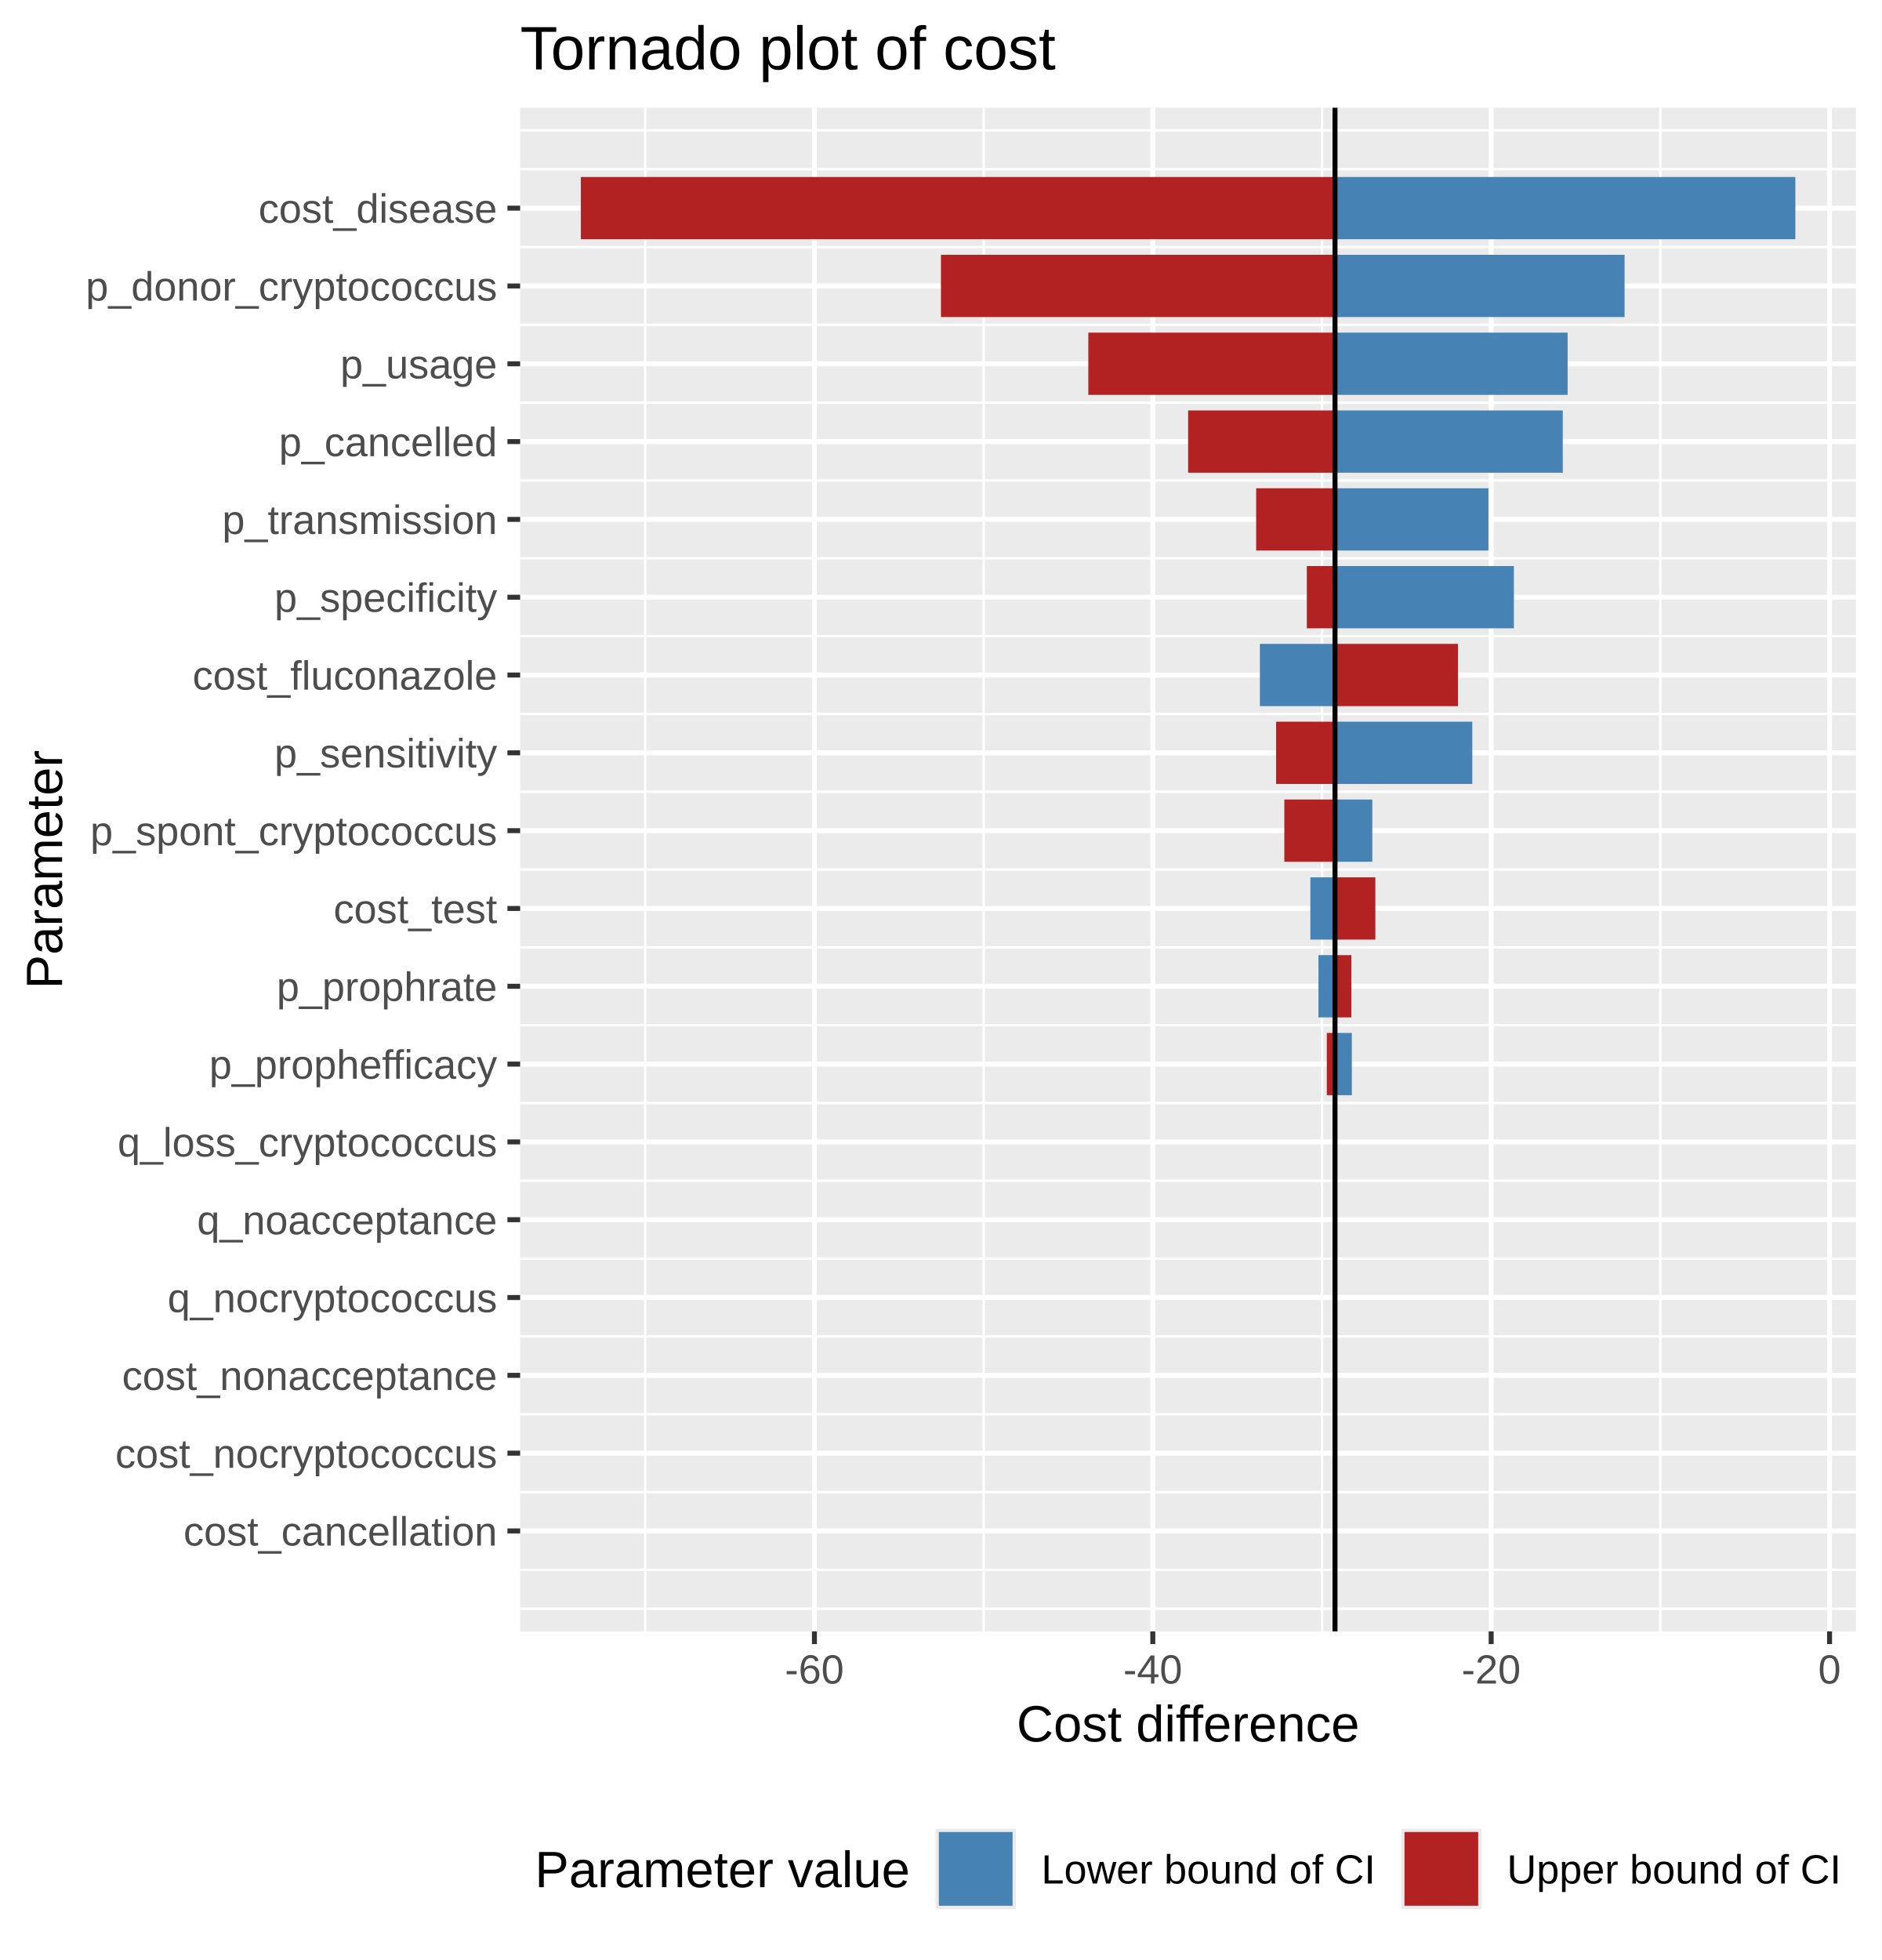
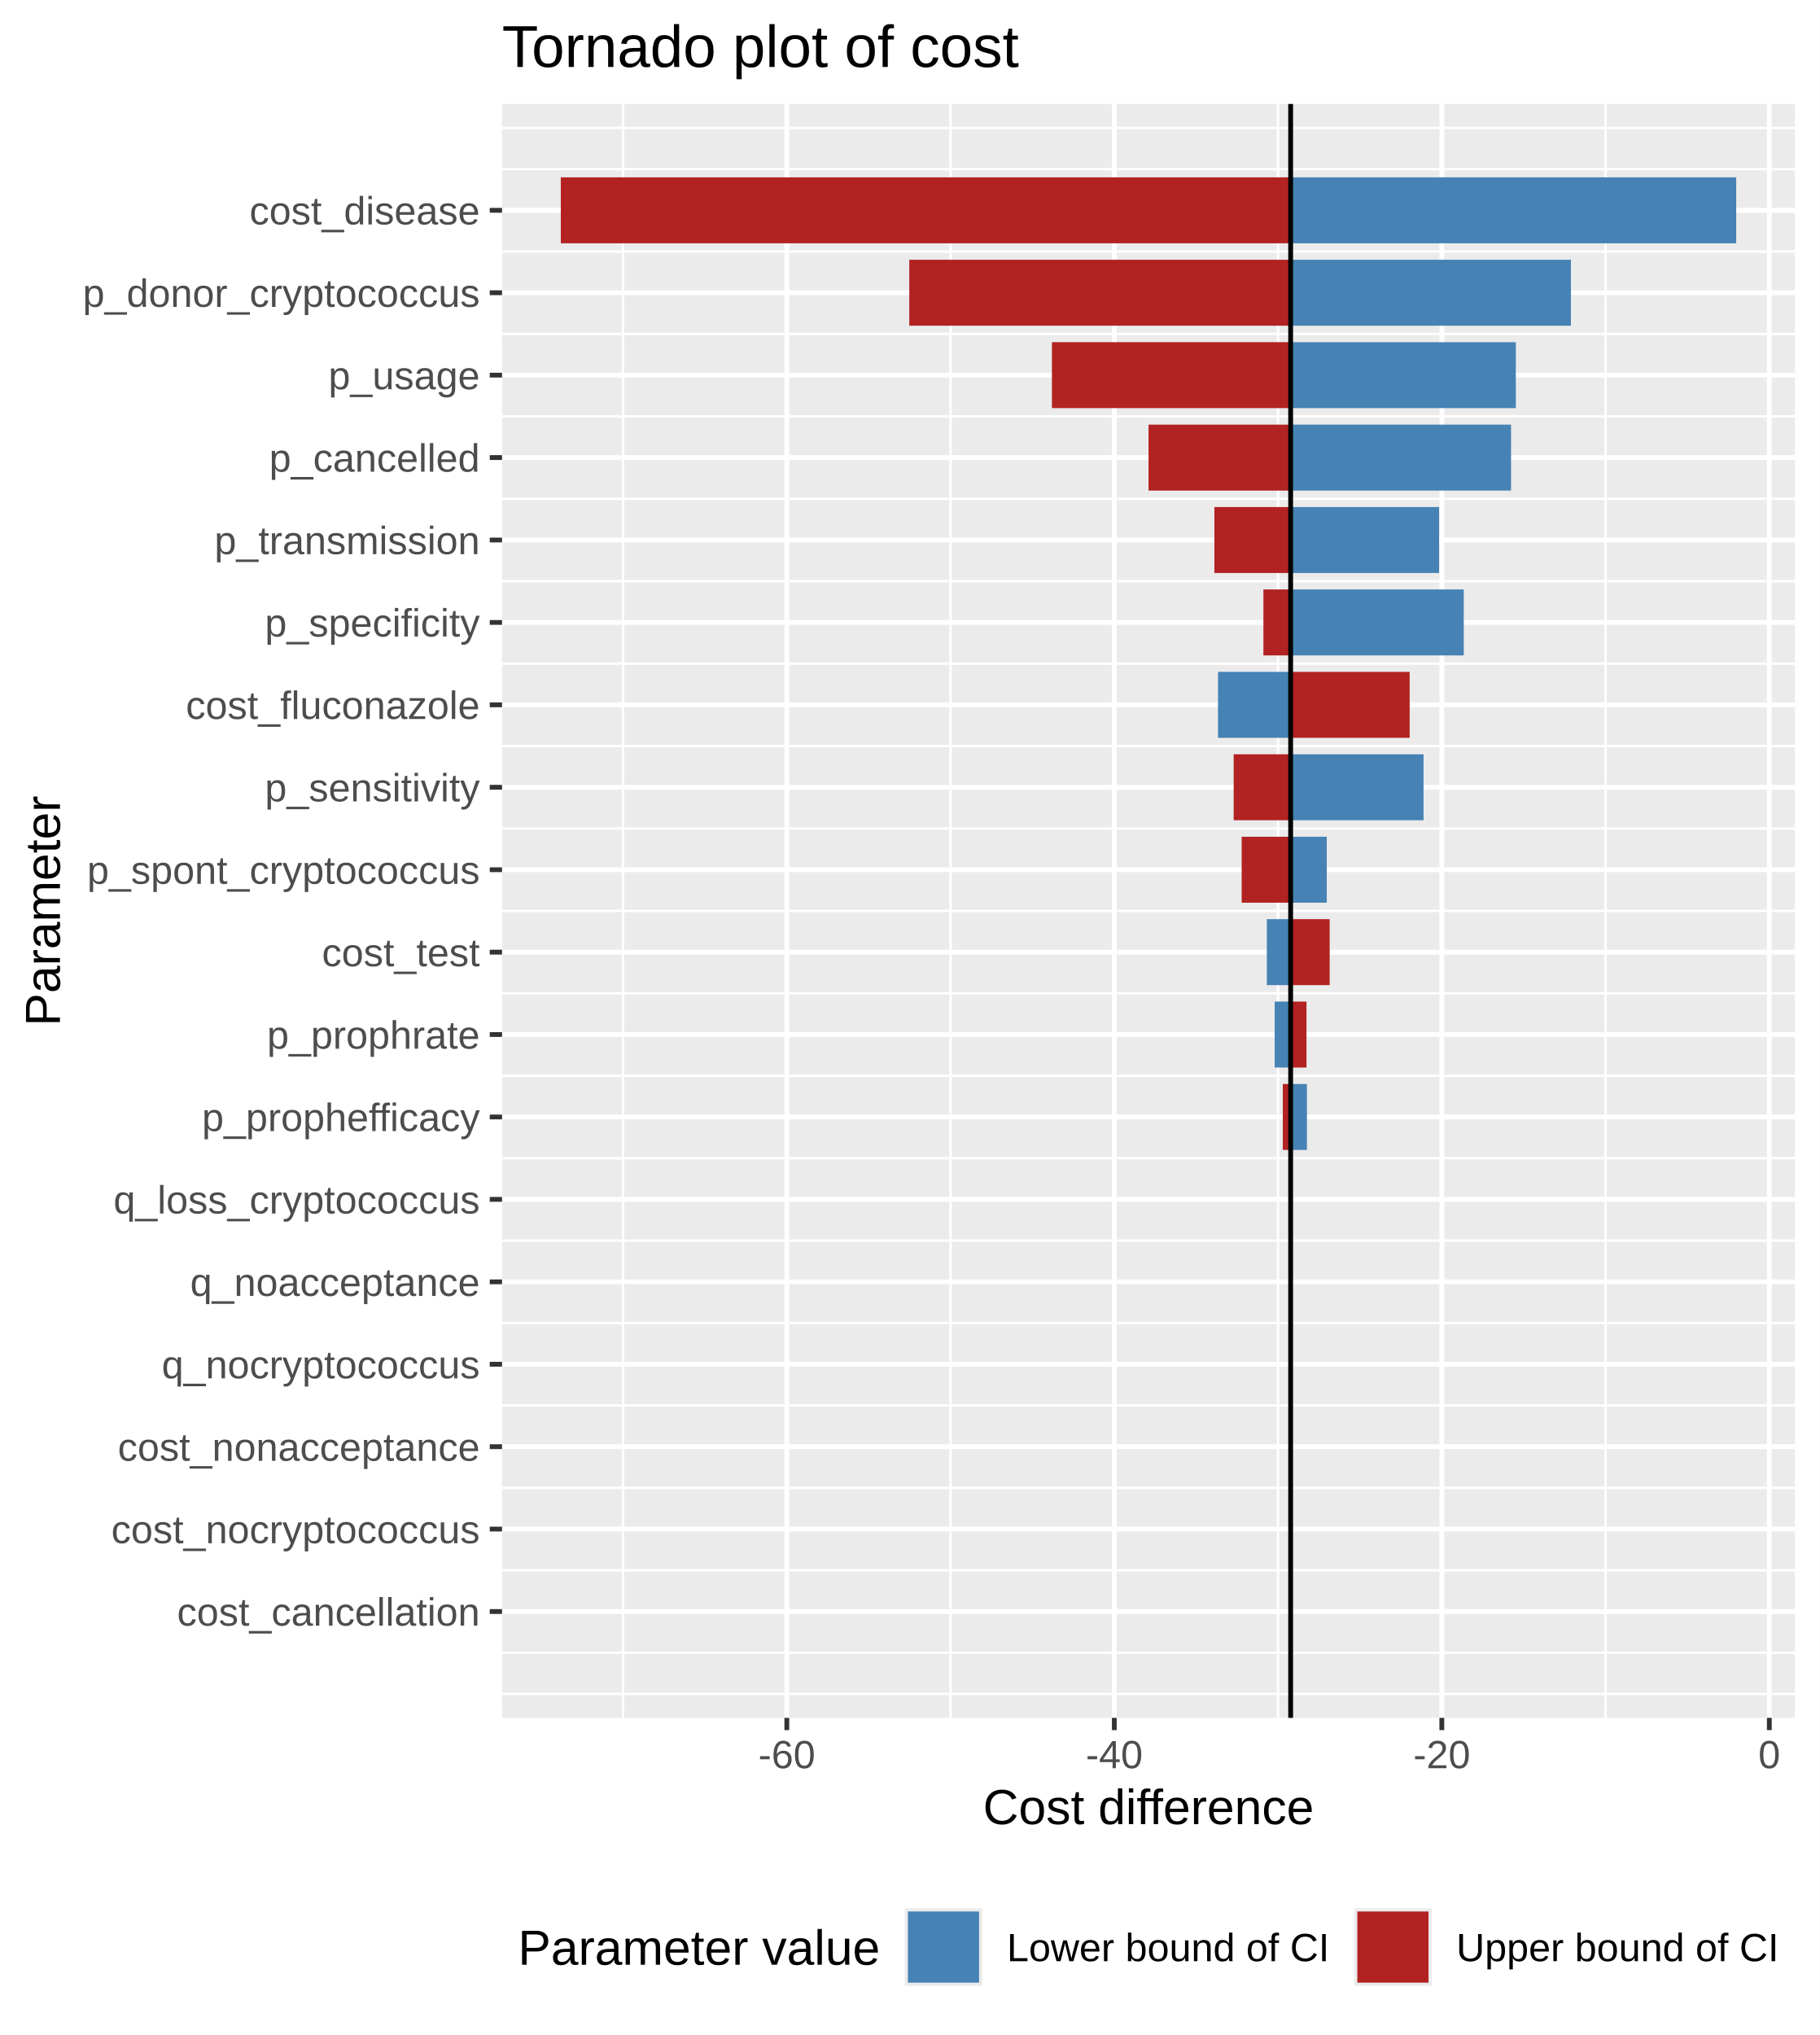
- <svg xmlns="http://www.w3.org/2000/svg" class="svglite" width="404.80pt" height="421.60pt" viewBox="0 0 404.80 421.60">
+ <svg xmlns="http://www.w3.org/2000/svg" class="svglite" width="405.60pt" height="453.60pt" viewBox="0 0 405.60 453.60">
  <defs>
    <style type="text/css">
    .svglite line, .svglite polyline, .svglite polygon, .svglite path, .svglite rect, .svglite circle {
      fill: none;
      stroke: #000000;
      stroke-linecap: round;
      stroke-linejoin: round;
      stroke-miterlimit: 10.00;
    }
    .svglite text {
      white-space: pre;
    }
  </style>
  </defs>
  <rect width="100%" height="100%" style="stroke: none; fill: #FFFFFF;" />
  <defs>
-     <clipPath id="cpMC4wMHw0MDQuODB8MC4wMHw0MjEuNjA=">
-       <rect x="0.00" y="0.00" width="404.80" height="421.60" />
+     <clipPath id="cpMC4wMHw0MDUuNjB8MC4wMHw0NTMuNjA=">
+       <rect x="0.00" y="0.00" width="405.60" height="453.60" />
    </clipPath>
  </defs>
-   <g clip-path="url(#cpMC4wMHw0MDQuODB8MC4wMHw0MjEuNjA=)">
-     <rect x="0" y="-0" width="404.80" height="421.60" style="stroke-width: 1.07; stroke: #FFFFFF; fill: #FFFFFF;" />
+   <g clip-path="url(#cpMC4wMHw0MDUuNjB8MC4wMHw0NTMuNjA=)">
+     <rect x="0" y="0" width="405.60" height="453.60" style="stroke-width: 1.07; stroke: #FFFFFF; fill: #FFFFFF;" />
  </g>
  <defs>
-     <clipPath id="cpMTExLjkxfDM5OS4zMnwyMy4xOHwzNTAuOTE=">
-       <rect x="111.91" y="23.18" width="287.41" height="327.73" />
+     <clipPath id="cpMTExLjkxfDQwMC4xMnwyMy4xOHwzODIuOTE=">
+       <rect x="111.91" y="23.18" width="288.21" height="359.73" />
    </clipPath>
  </defs>
-   <g clip-path="url(#cpMTExLjkxfDM5OS4zMnwyMy4xOHwzNTAuOTE=)">
-     <rect x="111.91" y="23.18" width="287.41" height="327.73" style="stroke-width: 1.07; stroke: none; fill: #EBEBEB;" />
-     <polyline points="111.91,346.05 399.32,346.05 " style="stroke-width: 0.53; stroke: #FFFFFF; stroke-linecap: butt;" />
-     <polyline points="111.91,337.68 399.32,337.68 " style="stroke-width: 0.53; stroke: #FFFFFF; stroke-linecap: butt;" />
-     <polyline points="111.91,320.95 399.32,320.95 " style="stroke-width: 0.53; stroke: #FFFFFF; stroke-linecap: butt;" />
-     <polyline points="111.91,304.21 399.32,304.21 " style="stroke-width: 0.53; stroke: #FFFFFF; stroke-linecap: butt;" />
-     <polyline points="111.91,287.47 399.32,287.47 " style="stroke-width: 0.53; stroke: #FFFFFF; stroke-linecap: butt;" />
-     <polyline points="111.91,270.73 399.32,270.73 " style="stroke-width: 0.53; stroke: #FFFFFF; stroke-linecap: butt;" />
-     <polyline points="111.91,253.99 399.32,253.99 " style="stroke-width: 0.53; stroke: #FFFFFF; stroke-linecap: butt;" />
-     <polyline points="111.91,237.26 399.32,237.26 " style="stroke-width: 0.53; stroke: #FFFFFF; stroke-linecap: butt;" />
-     <polyline points="111.91,220.52 399.32,220.52 " style="stroke-width: 0.53; stroke: #FFFFFF; stroke-linecap: butt;" />
-     <polyline points="111.91,203.78 399.32,203.78 " style="stroke-width: 0.53; stroke: #FFFFFF; stroke-linecap: butt;" />
-     <polyline points="111.91,187.04 399.32,187.04 " style="stroke-width: 0.53; stroke: #FFFFFF; stroke-linecap: butt;" />
-     <polyline points="111.91,170.30 399.32,170.30 " style="stroke-width: 0.53; stroke: #FFFFFF; stroke-linecap: butt;" />
-     <polyline points="111.91,153.57 399.32,153.57 " style="stroke-width: 0.53; stroke: #FFFFFF; stroke-linecap: butt;" />
-     <polyline points="111.91,136.83 399.32,136.83 " style="stroke-width: 0.53; stroke: #FFFFFF; stroke-linecap: butt;" />
-     <polyline points="111.91,120.09 399.32,120.09 " style="stroke-width: 0.53; stroke: #FFFFFF; stroke-linecap: butt;" />
-     <polyline points="111.91,103.35 399.32,103.35 " style="stroke-width: 0.53; stroke: #FFFFFF; stroke-linecap: butt;" />
-     <polyline points="111.91,86.61 399.32,86.61 " style="stroke-width: 0.53; stroke: #FFFFFF; stroke-linecap: butt;" />
-     <polyline points="111.91,69.88 399.32,69.88 " style="stroke-width: 0.53; stroke: #FFFFFF; stroke-linecap: butt;" />
-     <polyline points="111.91,53.14 399.32,53.14 " style="stroke-width: 0.53; stroke: #FFFFFF; stroke-linecap: butt;" />
-     <polyline points="111.91,36.40 399.32,36.40 " style="stroke-width: 0.53; stroke: #FFFFFF; stroke-linecap: butt;" />
-     <polyline points="111.91,28.03 399.32,28.03 " style="stroke-width: 0.53; stroke: #FFFFFF; stroke-linecap: butt;" />
-     <polyline points="138.81,350.91 138.81,23.18 " style="stroke-width: 0.53; stroke: #FFFFFF; stroke-linecap: butt;" />
-     <polyline points="211.62,350.91 211.62,23.18 " style="stroke-width: 0.53; stroke: #FFFFFF; stroke-linecap: butt;" />
-     <polyline points="284.42,350.91 284.42,23.18 " style="stroke-width: 0.53; stroke: #FFFFFF; stroke-linecap: butt;" />
-     <polyline points="357.22,350.91 357.22,23.18 " style="stroke-width: 0.53; stroke: #FFFFFF; stroke-linecap: butt;" />
-     <polyline points="111.91,329.31 399.32,329.31 " style="stroke-width: 1.07; stroke: #FFFFFF; stroke-linecap: butt;" />
-     <polyline points="111.91,312.58 399.32,312.58 " style="stroke-width: 1.07; stroke: #FFFFFF; stroke-linecap: butt;" />
-     <polyline points="111.91,295.84 399.32,295.84 " style="stroke-width: 1.07; stroke: #FFFFFF; stroke-linecap: butt;" />
-     <polyline points="111.91,279.10 399.32,279.10 " style="stroke-width: 1.07; stroke: #FFFFFF; stroke-linecap: butt;" />
-     <polyline points="111.91,262.36 399.32,262.36 " style="stroke-width: 1.07; stroke: #FFFFFF; stroke-linecap: butt;" />
-     <polyline points="111.91,245.62 399.32,245.62 " style="stroke-width: 1.07; stroke: #FFFFFF; stroke-linecap: butt;" />
-     <polyline points="111.91,228.89 399.32,228.89 " style="stroke-width: 1.07; stroke: #FFFFFF; stroke-linecap: butt;" />
-     <polyline points="111.91,212.15 399.32,212.15 " style="stroke-width: 1.07; stroke: #FFFFFF; stroke-linecap: butt;" />
-     <polyline points="111.91,195.41 399.32,195.41 " style="stroke-width: 1.07; stroke: #FFFFFF; stroke-linecap: butt;" />
-     <polyline points="111.91,178.67 399.32,178.67 " style="stroke-width: 1.07; stroke: #FFFFFF; stroke-linecap: butt;" />
-     <polyline points="111.91,161.93 399.32,161.93 " style="stroke-width: 1.07; stroke: #FFFFFF; stroke-linecap: butt;" />
-     <polyline points="111.91,145.20 399.32,145.20 " style="stroke-width: 1.07; stroke: #FFFFFF; stroke-linecap: butt;" />
-     <polyline points="111.91,128.46 399.32,128.46 " style="stroke-width: 1.07; stroke: #FFFFFF; stroke-linecap: butt;" />
-     <polyline points="111.91,111.72 399.32,111.72 " style="stroke-width: 1.07; stroke: #FFFFFF; stroke-linecap: butt;" />
-     <polyline points="111.91,94.98 399.32,94.98 " style="stroke-width: 1.07; stroke: #FFFFFF; stroke-linecap: butt;" />
-     <polyline points="111.91,78.25 399.32,78.25 " style="stroke-width: 1.07; stroke: #FFFFFF; stroke-linecap: butt;" />
-     <polyline points="111.91,61.51 399.32,61.51 " style="stroke-width: 1.07; stroke: #FFFFFF; stroke-linecap: butt;" />
-     <polyline points="111.91,44.77 399.32,44.77 " style="stroke-width: 1.07; stroke: #FFFFFF; stroke-linecap: butt;" />
-     <polyline points="175.22,350.91 175.22,23.18 " style="stroke-width: 1.07; stroke: #FFFFFF; stroke-linecap: butt;" />
-     <polyline points="248.02,350.91 248.02,23.18 " style="stroke-width: 1.07; stroke: #FFFFFF; stroke-linecap: butt;" />
-     <polyline points="320.82,350.91 320.82,23.18 " style="stroke-width: 1.07; stroke: #FFFFFF; stroke-linecap: butt;" />
-     <polyline points="393.62,350.91 393.62,23.18 " style="stroke-width: 1.07; stroke: #FFFFFF; stroke-linecap: butt;" />
-     <rect x="287.22" y="322.62" width="0.00" height="13.39" style="stroke-width: 1.07; stroke: none; stroke-linecap: butt; stroke-linejoin: miter; fill: #4682B4;" />
-     <rect x="287.22" y="305.88" width="0.00" height="13.39" style="stroke-width: 1.07; stroke: none; stroke-linecap: butt; stroke-linejoin: miter; fill: #4682B4;" />
-     <rect x="287.22" y="289.14" width="0.00" height="13.39" style="stroke-width: 1.07; stroke: none; stroke-linecap: butt; stroke-linejoin: miter; fill: #4682B4;" />
-     <rect x="287.22" y="272.41" width="0.00" height="13.39" style="stroke-width: 1.07; stroke: none; stroke-linecap: butt; stroke-linejoin: miter; fill: #4682B4;" />
-     <rect x="287.22" y="255.67" width="0.00" height="13.39" style="stroke-width: 1.07; stroke: none; stroke-linecap: butt; stroke-linejoin: miter; fill: #4682B4;" />
-     <rect x="287.22" y="238.93" width="0.00" height="13.39" style="stroke-width: 1.07; stroke: none; stroke-linecap: butt; stroke-linejoin: miter; fill: #4682B4;" />
-     <rect x="287.22" y="222.19" width="3.62" height="13.39" style="stroke-width: 1.07; stroke: none; stroke-linecap: butt; stroke-linejoin: miter; fill: #4682B4;" />
-     <rect x="283.66" y="205.45" width="3.56" height="13.39" style="stroke-width: 1.07; stroke: none; stroke-linecap: butt; stroke-linejoin: miter; fill: #4682B4;" />
-     <rect x="281.92" y="188.72" width="5.30" height="13.39" style="stroke-width: 1.07; stroke: none; stroke-linecap: butt; stroke-linejoin: miter; fill: #4682B4;" />
-     <rect x="287.22" y="171.98" width="8.02" height="13.39" style="stroke-width: 1.07; stroke: none; stroke-linecap: butt; stroke-linejoin: miter; fill: #4682B4;" />
-     <rect x="287.22" y="155.24" width="29.54" height="13.39" style="stroke-width: 1.07; stroke: none; stroke-linecap: butt; stroke-linejoin: miter; fill: #4682B4;" />
-     <rect x="271.06" y="138.50" width="16.15" height="13.39" style="stroke-width: 1.07; stroke: none; stroke-linecap: butt; stroke-linejoin: miter; fill: #4682B4;" />
-     <rect x="287.22" y="121.76" width="38.49" height="13.39" style="stroke-width: 1.07; stroke: none; stroke-linecap: butt; stroke-linejoin: miter; fill: #4682B4;" />
-     <rect x="287.22" y="105.03" width="33.01" height="13.39" style="stroke-width: 1.07; stroke: none; stroke-linecap: butt; stroke-linejoin: miter; fill: #4682B4;" />
-     <rect x="287.22" y="88.29" width="49.00" height="13.39" style="stroke-width: 1.07; stroke: none; stroke-linecap: butt; stroke-linejoin: miter; fill: #4682B4;" />
-     <rect x="287.22" y="71.55" width="50.05" height="13.39" style="stroke-width: 1.07; stroke: none; stroke-linecap: butt; stroke-linejoin: miter; fill: #4682B4;" />
-     <rect x="287.22" y="54.81" width="62.30" height="13.39" style="stroke-width: 1.07; stroke: none; stroke-linecap: butt; stroke-linejoin: miter; fill: #4682B4;" />
-     <rect x="287.22" y="38.07" width="99.04" height="13.39" style="stroke-width: 1.07; stroke: none; stroke-linecap: butt; stroke-linejoin: miter; fill: #4682B4;" />
-     <rect x="287.22" y="322.62" width="0.00" height="13.39" style="stroke-width: 1.07; stroke: none; stroke-linecap: butt; stroke-linejoin: miter; fill: #B22222;" />
-     <rect x="287.22" y="305.88" width="0.00" height="13.39" style="stroke-width: 1.07; stroke: none; stroke-linecap: butt; stroke-linejoin: miter; fill: #B22222;" />
-     <rect x="287.22" y="289.14" width="0.00" height="13.39" style="stroke-width: 1.07; stroke: none; stroke-linecap: butt; stroke-linejoin: miter; fill: #B22222;" />
-     <rect x="287.22" y="272.41" width="0.00" height="13.39" style="stroke-width: 1.07; stroke: none; stroke-linecap: butt; stroke-linejoin: miter; fill: #B22222;" />
-     <rect x="287.22" y="255.67" width="0.00" height="13.39" style="stroke-width: 1.07; stroke: none; stroke-linecap: butt; stroke-linejoin: miter; fill: #B22222;" />
-     <rect x="287.22" y="238.93" width="0.00" height="13.39" style="stroke-width: 1.07; stroke: none; stroke-linecap: butt; stroke-linejoin: miter; fill: #B22222;" />
-     <rect x="285.46" y="222.19" width="1.75" height="13.39" style="stroke-width: 1.07; stroke: none; stroke-linecap: butt; stroke-linejoin: miter; fill: #B22222;" />
-     <rect x="287.22" y="205.45" width="3.52" height="13.39" style="stroke-width: 1.07; stroke: none; stroke-linecap: butt; stroke-linejoin: miter; fill: #B22222;" />
-     <rect x="287.22" y="188.72" width="8.68" height="13.39" style="stroke-width: 1.07; stroke: none; stroke-linecap: butt; stroke-linejoin: miter; fill: #B22222;" />
-     <rect x="276.32" y="171.98" width="10.90" height="13.39" style="stroke-width: 1.07; stroke: none; stroke-linecap: butt; stroke-linejoin: miter; fill: #B22222;" />
-     <rect x="274.55" y="155.24" width="12.67" height="13.39" style="stroke-width: 1.07; stroke: none; stroke-linecap: butt; stroke-linejoin: miter; fill: #B22222;" />
-     <rect x="287.22" y="138.50" width="26.46" height="13.39" style="stroke-width: 1.07; stroke: none; stroke-linecap: butt; stroke-linejoin: miter; fill: #B22222;" />
-     <rect x="281.16" y="121.76" width="6.06" height="13.39" style="stroke-width: 1.07; stroke: none; stroke-linecap: butt; stroke-linejoin: miter; fill: #B22222;" />
-     <rect x="270.26" y="105.03" width="16.96" height="13.39" style="stroke-width: 1.07; stroke: none; stroke-linecap: butt; stroke-linejoin: miter; fill: #B22222;" />
-     <rect x="255.62" y="88.29" width="31.59" height="13.39" style="stroke-width: 1.07; stroke: none; stroke-linecap: butt; stroke-linejoin: miter; fill: #B22222;" />
-     <rect x="234.15" y="71.55" width="53.07" height="13.39" style="stroke-width: 1.07; stroke: none; stroke-linecap: butt; stroke-linejoin: miter; fill: #B22222;" />
-     <rect x="202.44" y="54.81" width="84.77" height="13.39" style="stroke-width: 1.07; stroke: none; stroke-linecap: butt; stroke-linejoin: miter; fill: #B22222;" />
-     <rect x="124.97" y="38.07" width="162.25" height="13.39" style="stroke-width: 1.07; stroke: none; stroke-linecap: butt; stroke-linejoin: miter; fill: #B22222;" />
-     <line x1="287.22" y1="350.91" x2="287.22" y2="23.18" style="stroke-width: 1.07; stroke-linecap: butt;" />
+   <g clip-path="url(#cpMTExLjkxfDQwMC4xMnwyMy4xOHwzODIuOTE=)">
+     <rect x="111.91" y="23.18" width="288.21" height="359.73" style="stroke-width: 1.07; stroke: none; fill: #EBEBEB;" />
+     <polyline points="111.91,377.58 400.12,377.58 " style="stroke-width: 0.53; stroke: #FFFFFF; stroke-linecap: butt;" />
+     <polyline points="111.91,368.39 400.12,368.39 " style="stroke-width: 0.53; stroke: #FFFFFF; stroke-linecap: butt;" />
+     <polyline points="111.91,350.02 400.12,350.02 " style="stroke-width: 0.53; stroke: #FFFFFF; stroke-linecap: butt;" />
+     <polyline points="111.91,331.65 400.12,331.65 " style="stroke-width: 0.53; stroke: #FFFFFF; stroke-linecap: butt;" />
+     <polyline points="111.91,313.28 400.12,313.28 " style="stroke-width: 0.53; stroke: #FFFFFF; stroke-linecap: butt;" />
+     <polyline points="111.91,294.90 400.12,294.90 " style="stroke-width: 0.53; stroke: #FFFFFF; stroke-linecap: butt;" />
+     <polyline points="111.91,276.53 400.12,276.53 " style="stroke-width: 0.53; stroke: #FFFFFF; stroke-linecap: butt;" />
+     <polyline points="111.91,258.16 400.12,258.16 " style="stroke-width: 0.53; stroke: #FFFFFF; stroke-linecap: butt;" />
+     <polyline points="111.91,239.79 400.12,239.79 " style="stroke-width: 0.53; stroke: #FFFFFF; stroke-linecap: butt;" />
+     <polyline points="111.91,221.41 400.12,221.41 " style="stroke-width: 0.53; stroke: #FFFFFF; stroke-linecap: butt;" />
+     <polyline points="111.91,203.04 400.12,203.04 " style="stroke-width: 0.53; stroke: #FFFFFF; stroke-linecap: butt;" />
+     <polyline points="111.91,184.67 400.12,184.67 " style="stroke-width: 0.53; stroke: #FFFFFF; stroke-linecap: butt;" />
+     <polyline points="111.91,166.30 400.12,166.30 " style="stroke-width: 0.53; stroke: #FFFFFF; stroke-linecap: butt;" />
+     <polyline points="111.91,147.92 400.12,147.92 " style="stroke-width: 0.53; stroke: #FFFFFF; stroke-linecap: butt;" />
+     <polyline points="111.91,129.55 400.12,129.55 " style="stroke-width: 0.53; stroke: #FFFFFF; stroke-linecap: butt;" />
+     <polyline points="111.91,111.18 400.12,111.18 " style="stroke-width: 0.53; stroke: #FFFFFF; stroke-linecap: butt;" />
+     <polyline points="111.91,92.81 400.12,92.81 " style="stroke-width: 0.53; stroke: #FFFFFF; stroke-linecap: butt;" />
+     <polyline points="111.91,74.44 400.12,74.44 " style="stroke-width: 0.53; stroke: #FFFFFF; stroke-linecap: butt;" />
+     <polyline points="111.91,56.06 400.12,56.06 " style="stroke-width: 0.53; stroke: #FFFFFF; stroke-linecap: butt;" />
+     <polyline points="111.91,37.69 400.12,37.69 " style="stroke-width: 0.53; stroke: #FFFFFF; stroke-linecap: butt;" />
+     <polyline points="111.91,28.51 400.12,28.51 " style="stroke-width: 0.53; stroke: #FFFFFF; stroke-linecap: butt;" />
+     <polyline points="138.89,382.91 138.89,23.18 " style="stroke-width: 0.53; stroke: #FFFFFF; stroke-linecap: butt;" />
+     <polyline points="211.89,382.91 211.89,23.18 " style="stroke-width: 0.53; stroke: #FFFFFF; stroke-linecap: butt;" />
+     <polyline points="284.90,382.91 284.90,23.18 " style="stroke-width: 0.53; stroke: #FFFFFF; stroke-linecap: butt;" />
+     <polyline points="357.90,382.91 357.90,23.18 " style="stroke-width: 0.53; stroke: #FFFFFF; stroke-linecap: butt;" />
+     <polyline points="111.91,359.21 400.12,359.21 " style="stroke-width: 1.07; stroke: #FFFFFF; stroke-linecap: butt;" />
+     <polyline points="111.91,340.83 400.12,340.83 " style="stroke-width: 1.07; stroke: #FFFFFF; stroke-linecap: butt;" />
+     <polyline points="111.91,322.46 400.12,322.46 " style="stroke-width: 1.07; stroke: #FFFFFF; stroke-linecap: butt;" />
+     <polyline points="111.91,304.09 400.12,304.09 " style="stroke-width: 1.07; stroke: #FFFFFF; stroke-linecap: butt;" />
+     <polyline points="111.91,285.72 400.12,285.72 " style="stroke-width: 1.07; stroke: #FFFFFF; stroke-linecap: butt;" />
+     <polyline points="111.91,267.34 400.12,267.34 " style="stroke-width: 1.07; stroke: #FFFFFF; stroke-linecap: butt;" />
+     <polyline points="111.91,248.97 400.12,248.97 " style="stroke-width: 1.07; stroke: #FFFFFF; stroke-linecap: butt;" />
+     <polyline points="111.91,230.60 400.12,230.60 " style="stroke-width: 1.07; stroke: #FFFFFF; stroke-linecap: butt;" />
+     <polyline points="111.91,212.23 400.12,212.23 " style="stroke-width: 1.07; stroke: #FFFFFF; stroke-linecap: butt;" />
+     <polyline points="111.91,193.86 400.12,193.86 " style="stroke-width: 1.07; stroke: #FFFFFF; stroke-linecap: butt;" />
+     <polyline points="111.91,175.48 400.12,175.48 " style="stroke-width: 1.07; stroke: #FFFFFF; stroke-linecap: butt;" />
+     <polyline points="111.91,157.11 400.12,157.11 " style="stroke-width: 1.07; stroke: #FFFFFF; stroke-linecap: butt;" />
+     <polyline points="111.91,138.74 400.12,138.74 " style="stroke-width: 1.07; stroke: #FFFFFF; stroke-linecap: butt;" />
+     <polyline points="111.91,120.37 400.12,120.37 " style="stroke-width: 1.07; stroke: #FFFFFF; stroke-linecap: butt;" />
+     <polyline points="111.91,101.99 400.12,101.99 " style="stroke-width: 1.07; stroke: #FFFFFF; stroke-linecap: butt;" />
+     <polyline points="111.91,83.62 400.12,83.62 " style="stroke-width: 1.07; stroke: #FFFFFF; stroke-linecap: butt;" />
+     <polyline points="111.91,65.25 400.12,65.25 " style="stroke-width: 1.07; stroke: #FFFFFF; stroke-linecap: butt;" />
+     <polyline points="111.91,46.88 400.12,46.88 " style="stroke-width: 1.07; stroke: #FFFFFF; stroke-linecap: butt;" />
+     <polyline points="175.39,382.91 175.39,23.18 " style="stroke-width: 1.07; stroke: #FFFFFF; stroke-linecap: butt;" />
+     <polyline points="248.39,382.91 248.39,23.18 " style="stroke-width: 1.07; stroke: #FFFFFF; stroke-linecap: butt;" />
+     <polyline points="321.40,382.91 321.40,23.18 " style="stroke-width: 1.07; stroke: #FFFFFF; stroke-linecap: butt;" />
+     <polyline points="394.40,382.91 394.40,23.18 " style="stroke-width: 1.07; stroke: #FFFFFF; stroke-linecap: butt;" />
+     <rect x="287.70" y="351.86" width="0.00" height="14.70" style="stroke-width: 1.07; stroke: none; stroke-linecap: butt; stroke-linejoin: miter; fill: #4682B4;" />
+     <rect x="287.70" y="333.48" width="0.00" height="14.70" style="stroke-width: 1.07; stroke: none; stroke-linecap: butt; stroke-linejoin: miter; fill: #4682B4;" />
+     <rect x="287.70" y="315.11" width="0.00" height="14.70" style="stroke-width: 1.07; stroke: none; stroke-linecap: butt; stroke-linejoin: miter; fill: #4682B4;" />
+     <rect x="287.70" y="296.74" width="0.00" height="14.70" style="stroke-width: 1.07; stroke: none; stroke-linecap: butt; stroke-linejoin: miter; fill: #4682B4;" />
+     <rect x="287.70" y="278.37" width="0.00" height="14.70" style="stroke-width: 1.07; stroke: none; stroke-linecap: butt; stroke-linejoin: miter; fill: #4682B4;" />
+     <rect x="287.70" y="260.00" width="0.00" height="14.70" style="stroke-width: 1.07; stroke: none; stroke-linecap: butt; stroke-linejoin: miter; fill: #4682B4;" />
+     <rect x="287.70" y="241.62" width="3.63" height="14.70" style="stroke-width: 1.07; stroke: none; stroke-linecap: butt; stroke-linejoin: miter; fill: #4682B4;" />
+     <rect x="284.14" y="223.25" width="3.57" height="14.70" style="stroke-width: 1.07; stroke: none; stroke-linecap: butt; stroke-linejoin: miter; fill: #4682B4;" />
+     <rect x="282.39" y="204.88" width="5.31" height="14.70" style="stroke-width: 1.07; stroke: none; stroke-linecap: butt; stroke-linejoin: miter; fill: #4682B4;" />
+     <rect x="287.70" y="186.51" width="8.05" height="14.70" style="stroke-width: 1.07; stroke: none; stroke-linecap: butt; stroke-linejoin: miter; fill: #4682B4;" />
+     <rect x="287.70" y="168.13" width="29.62" height="14.70" style="stroke-width: 1.07; stroke: none; stroke-linecap: butt; stroke-linejoin: miter; fill: #4682B4;" />
+     <rect x="271.51" y="149.76" width="16.20" height="14.70" style="stroke-width: 1.07; stroke: none; stroke-linecap: butt; stroke-linejoin: miter; fill: #4682B4;" />
+     <rect x="287.70" y="131.39" width="38.59" height="14.70" style="stroke-width: 1.07; stroke: none; stroke-linecap: butt; stroke-linejoin: miter; fill: #4682B4;" />
+     <rect x="287.70" y="113.02" width="33.10" height="14.70" style="stroke-width: 1.07; stroke: none; stroke-linecap: butt; stroke-linejoin: miter; fill: #4682B4;" />
+     <rect x="287.70" y="94.65" width="49.13" height="14.70" style="stroke-width: 1.07; stroke: none; stroke-linecap: butt; stroke-linejoin: miter; fill: #4682B4;" />
+     <rect x="287.70" y="76.27" width="50.19" height="14.70" style="stroke-width: 1.07; stroke: none; stroke-linecap: butt; stroke-linejoin: miter; fill: #4682B4;" />
+     <rect x="287.70" y="57.90" width="62.48" height="14.70" style="stroke-width: 1.07; stroke: none; stroke-linecap: butt; stroke-linejoin: miter; fill: #4682B4;" />
+     <rect x="287.70" y="39.53" width="99.32" height="14.70" style="stroke-width: 1.07; stroke: none; stroke-linecap: butt; stroke-linejoin: miter; fill: #4682B4;" />
+     <rect x="287.70" y="351.86" width="0.00" height="14.70" style="stroke-width: 1.07; stroke: none; stroke-linecap: butt; stroke-linejoin: miter; fill: #B22222;" />
+     <rect x="287.70" y="333.48" width="0.00" height="14.70" style="stroke-width: 1.07; stroke: none; stroke-linecap: butt; stroke-linejoin: miter; fill: #B22222;" />
+     <rect x="287.70" y="315.11" width="0.00" height="14.70" style="stroke-width: 1.07; stroke: none; stroke-linecap: butt; stroke-linejoin: miter; fill: #B22222;" />
+     <rect x="287.70" y="296.74" width="0.00" height="14.70" style="stroke-width: 1.07; stroke: none; stroke-linecap: butt; stroke-linejoin: miter; fill: #B22222;" />
+     <rect x="287.70" y="278.37" width="0.00" height="14.70" style="stroke-width: 1.07; stroke: none; stroke-linecap: butt; stroke-linejoin: miter; fill: #B22222;" />
+     <rect x="287.70" y="260.00" width="0.00" height="14.70" style="stroke-width: 1.07; stroke: none; stroke-linecap: butt; stroke-linejoin: miter; fill: #B22222;" />
+     <rect x="285.95" y="241.62" width="1.76" height="14.70" style="stroke-width: 1.07; stroke: none; stroke-linecap: butt; stroke-linejoin: miter; fill: #B22222;" />
+     <rect x="287.70" y="223.25" width="3.53" height="14.70" style="stroke-width: 1.07; stroke: none; stroke-linecap: butt; stroke-linejoin: miter; fill: #B22222;" />
+     <rect x="287.70" y="204.88" width="8.70" height="14.70" style="stroke-width: 1.07; stroke: none; stroke-linecap: butt; stroke-linejoin: miter; fill: #B22222;" />
+     <rect x="276.78" y="186.51" width="10.93" height="14.70" style="stroke-width: 1.07; stroke: none; stroke-linecap: butt; stroke-linejoin: miter; fill: #B22222;" />
+     <rect x="275.00" y="168.13" width="12.70" height="14.70" style="stroke-width: 1.07; stroke: none; stroke-linecap: butt; stroke-linejoin: miter; fill: #B22222;" />
+     <rect x="287.70" y="149.76" width="26.53" height="14.70" style="stroke-width: 1.07; stroke: none; stroke-linecap: butt; stroke-linejoin: miter; fill: #B22222;" />
+     <rect x="281.63" y="131.39" width="6.07" height="14.70" style="stroke-width: 1.07; stroke: none; stroke-linecap: butt; stroke-linejoin: miter; fill: #B22222;" />
+     <rect x="270.70" y="113.02" width="17.01" height="14.70" style="stroke-width: 1.07; stroke: none; stroke-linecap: butt; stroke-linejoin: miter; fill: #B22222;" />
+     <rect x="256.02" y="94.65" width="31.68" height="14.70" style="stroke-width: 1.07; stroke: none; stroke-linecap: butt; stroke-linejoin: miter; fill: #B22222;" />
+     <rect x="234.49" y="76.27" width="53.21" height="14.70" style="stroke-width: 1.07; stroke: none; stroke-linecap: butt; stroke-linejoin: miter; fill: #B22222;" />
+     <rect x="202.69" y="57.90" width="85.01" height="14.70" style="stroke-width: 1.07; stroke: none; stroke-linecap: butt; stroke-linejoin: miter; fill: #B22222;" />
+     <rect x="125.01" y="39.53" width="162.70" height="14.70" style="stroke-width: 1.07; stroke: none; stroke-linecap: butt; stroke-linejoin: miter; fill: #B22222;" />
+     <line x1="287.70" y1="382.91" x2="287.70" y2="23.18" style="stroke-width: 1.07; stroke-linecap: butt;" />
  </g>
-   <g clip-path="url(#cpMC4wMHw0MDQuODB8MC4wMHw0MjEuNjA=)">
-     <text x="106.97" y="332.46" text-anchor="end" style="font-size: 8.80px;fill: #4D4D4D; font-family: &quot;Arial&quot;;" textLength="67.51px" lengthAdjust="spacingAndGlyphs">cost_cancellation</text>
-     <text x="106.97" y="315.73" text-anchor="end" style="font-size: 8.80px;fill: #4D4D4D; font-family: &quot;Arial&quot;;" textLength="82.19px" lengthAdjust="spacingAndGlyphs">cost_nocryptococcus</text>
-     <text x="106.97" y="298.99" text-anchor="end" style="font-size: 8.80px;fill: #4D4D4D; font-family: &quot;Arial&quot;;" textLength="80.75px" lengthAdjust="spacingAndGlyphs">cost_nonacceptance</text>
-     <text x="106.97" y="282.25" text-anchor="end" style="font-size: 8.80px;fill: #4D4D4D; font-family: &quot;Arial&quot;;" textLength="70.94px" lengthAdjust="spacingAndGlyphs">q_nocryptococcus</text>
-     <text x="106.97" y="265.51" text-anchor="end" style="font-size: 8.80px;fill: #4D4D4D; font-family: &quot;Arial&quot;;" textLength="64.61px" lengthAdjust="spacingAndGlyphs">q_noacceptance</text>
-     <text x="106.97" y="248.77" text-anchor="end" style="font-size: 8.80px;fill: #4D4D4D; font-family: &quot;Arial&quot;;" textLength="81.69px" lengthAdjust="spacingAndGlyphs">q_loss_cryptococcus</text>
-     <text x="106.97" y="232.04" text-anchor="end" style="font-size: 8.80px;fill: #4D4D4D; font-family: &quot;Arial&quot;;" textLength="61.98px" lengthAdjust="spacingAndGlyphs">p_prophefficacy</text>
-     <text x="106.97" y="215.30" text-anchor="end" style="font-size: 8.80px;fill: #4D4D4D; font-family: &quot;Arial&quot;;" textLength="47.48px" lengthAdjust="spacingAndGlyphs">p_prophrate</text>
-     <text x="106.97" y="198.56" text-anchor="end" style="font-size: 8.80px;fill: #4D4D4D; font-family: &quot;Arial&quot;;" textLength="35.23px" lengthAdjust="spacingAndGlyphs">cost_test</text>
-     <text x="106.97" y="181.82" text-anchor="end" style="font-size: 8.80px;fill: #4D4D4D; font-family: &quot;Arial&quot;;" textLength="87.58px" lengthAdjust="spacingAndGlyphs">p_spont_cryptococcus</text>
-     <text x="106.97" y="165.08" text-anchor="end" style="font-size: 8.80px;fill: #4D4D4D; font-family: &quot;Arial&quot;;" textLength="47.93px" lengthAdjust="spacingAndGlyphs">p_sensitivity</text>
-     <text x="106.97" y="148.35" text-anchor="end" style="font-size: 8.80px;fill: #4D4D4D; font-family: &quot;Arial&quot;;" textLength="65.56px" lengthAdjust="spacingAndGlyphs">cost_fluconazole</text>
-     <text x="106.97" y="131.61" text-anchor="end" style="font-size: 8.80px;fill: #4D4D4D; font-family: &quot;Arial&quot;;" textLength="47.93px" lengthAdjust="spacingAndGlyphs">p_specificity</text>
-     <text x="106.97" y="114.87" text-anchor="end" style="font-size: 8.80px;fill: #4D4D4D; font-family: &quot;Arial&quot;;" textLength="59.18px" lengthAdjust="spacingAndGlyphs">p_transmission</text>
-     <text x="106.97" y="98.13" text-anchor="end" style="font-size: 8.80px;fill: #4D4D4D; font-family: &quot;Arial&quot;;" textLength="46.97px" lengthAdjust="spacingAndGlyphs">p_cancelled</text>
-     <text x="106.97" y="81.40" text-anchor="end" style="font-size: 8.80px;fill: #4D4D4D; font-family: &quot;Arial&quot;;" textLength="33.78px" lengthAdjust="spacingAndGlyphs">p_usage</text>
-     <text x="106.97" y="64.66" text-anchor="end" style="font-size: 8.80px;fill: #4D4D4D; font-family: &quot;Arial&quot;;" textLength="88.56px" lengthAdjust="spacingAndGlyphs">p_donor_cryptococcus</text>
-     <text x="106.97" y="47.92" text-anchor="end" style="font-size: 8.80px;fill: #4D4D4D; font-family: &quot;Arial&quot;;" textLength="51.37px" lengthAdjust="spacingAndGlyphs">cost_disease</text>
-     <polyline points="109.17,329.31 111.91,329.31 " style="stroke-width: 1.07; stroke: #333333; stroke-linecap: butt;" />
-     <polyline points="109.17,312.58 111.91,312.58 " style="stroke-width: 1.07; stroke: #333333; stroke-linecap: butt;" />
-     <polyline points="109.17,295.84 111.91,295.84 " style="stroke-width: 1.07; stroke: #333333; stroke-linecap: butt;" />
-     <polyline points="109.17,279.10 111.91,279.10 " style="stroke-width: 1.07; stroke: #333333; stroke-linecap: butt;" />
-     <polyline points="109.17,262.36 111.91,262.36 " style="stroke-width: 1.07; stroke: #333333; stroke-linecap: butt;" />
-     <polyline points="109.17,245.62 111.91,245.62 " style="stroke-width: 1.07; stroke: #333333; stroke-linecap: butt;" />
-     <polyline points="109.17,228.89 111.91,228.89 " style="stroke-width: 1.07; stroke: #333333; stroke-linecap: butt;" />
-     <polyline points="109.17,212.15 111.91,212.15 " style="stroke-width: 1.07; stroke: #333333; stroke-linecap: butt;" />
-     <polyline points="109.17,195.41 111.91,195.41 " style="stroke-width: 1.07; stroke: #333333; stroke-linecap: butt;" />
-     <polyline points="109.17,178.67 111.91,178.67 " style="stroke-width: 1.07; stroke: #333333; stroke-linecap: butt;" />
-     <polyline points="109.17,161.93 111.91,161.93 " style="stroke-width: 1.07; stroke: #333333; stroke-linecap: butt;" />
-     <polyline points="109.17,145.20 111.91,145.20 " style="stroke-width: 1.07; stroke: #333333; stroke-linecap: butt;" />
-     <polyline points="109.17,128.46 111.91,128.46 " style="stroke-width: 1.07; stroke: #333333; stroke-linecap: butt;" />
-     <polyline points="109.17,111.72 111.91,111.72 " style="stroke-width: 1.07; stroke: #333333; stroke-linecap: butt;" />
-     <polyline points="109.17,94.98 111.91,94.98 " style="stroke-width: 1.07; stroke: #333333; stroke-linecap: butt;" />
-     <polyline points="109.17,78.25 111.91,78.25 " style="stroke-width: 1.07; stroke: #333333; stroke-linecap: butt;" />
-     <polyline points="109.17,61.51 111.91,61.51 " style="stroke-width: 1.07; stroke: #333333; stroke-linecap: butt;" />
-     <polyline points="109.17,44.77 111.91,44.77 " style="stroke-width: 1.07; stroke: #333333; stroke-linecap: butt;" />
-     <polyline points="175.22,353.65 175.22,350.91 " style="stroke-width: 1.07; stroke: #333333; stroke-linecap: butt;" />
-     <polyline points="248.02,353.65 248.02,350.91 " style="stroke-width: 1.07; stroke: #333333; stroke-linecap: butt;" />
-     <polyline points="320.82,353.65 320.82,350.91 " style="stroke-width: 1.07; stroke: #333333; stroke-linecap: butt;" />
-     <polyline points="393.62,353.65 393.62,350.91 " style="stroke-width: 1.07; stroke: #333333; stroke-linecap: butt;" />
-     <text x="175.22" y="362.14" text-anchor="middle" style="font-size: 8.80px;fill: #4D4D4D; font-family: &quot;Arial&quot;;" textLength="12.72px" lengthAdjust="spacingAndGlyphs">-60</text>
-     <text x="248.02" y="362.14" text-anchor="middle" style="font-size: 8.80px;fill: #4D4D4D; font-family: &quot;Arial&quot;;" textLength="12.72px" lengthAdjust="spacingAndGlyphs">-40</text>
-     <text x="320.82" y="362.14" text-anchor="middle" style="font-size: 8.80px;fill: #4D4D4D; font-family: &quot;Arial&quot;;" textLength="12.72px" lengthAdjust="spacingAndGlyphs">-20</text>
-     <text x="393.62" y="362.14" text-anchor="middle" style="font-size: 8.80px;fill: #4D4D4D; font-family: &quot;Arial&quot;;" textLength="4.90px" lengthAdjust="spacingAndGlyphs">0</text>
-     <text x="255.61" y="374.60" text-anchor="middle" style="font-size: 11.00px; font-family: &quot;Arial&quot;;" textLength="73.81px" lengthAdjust="spacingAndGlyphs">Cost difference</text>
-     <text transform="translate(13.36,187.04) rotate(-90)" text-anchor="middle" style="font-size: 11.00px; font-family: &quot;Arial&quot;;" textLength="51.37px" lengthAdjust="spacingAndGlyphs">Parameter</text>
-     <rect x="109.59" y="387.88" width="292.04" height="28.24" style="stroke-width: 1.07; stroke: none; fill: #FFFFFF;" />
-     <text x="115.07" y="405.94" style="font-size: 11.00px; font-family: &quot;Arial&quot;;" textLength="80.73px" lengthAdjust="spacingAndGlyphs">Parameter value</text>
-     <rect x="201.29" y="393.36" width="17.28" height="17.28" style="stroke-width: 1.07; stroke: none; fill: #EBEBEB;" />
-     <rect x="201.99" y="394.07" width="15.86" height="15.86" style="stroke-width: 1.07; stroke: none; stroke-linecap: butt; stroke-linejoin: miter; fill: #4682B4;" />
-     <rect x="301.46" y="393.36" width="17.28" height="17.28" style="stroke-width: 1.07; stroke: none; fill: #EBEBEB;" />
-     <rect x="302.17" y="394.07" width="15.86" height="15.86" style="stroke-width: 1.07; stroke: none; stroke-linecap: butt; stroke-linejoin: miter; fill: #B22222;" />
-     <text x="224.04" y="405.15" style="font-size: 8.80px; font-family: &quot;Arial&quot;;" textLength="71.94px" lengthAdjust="spacingAndGlyphs">Lower bound of CI</text>
-     <text x="324.22" y="405.15" style="font-size: 8.80px; font-family: &quot;Arial&quot;;" textLength="71.94px" lengthAdjust="spacingAndGlyphs">Upper bound of CI</text>
+   <g clip-path="url(#cpMC4wMHw0MDUuNjB8MC4wMHw0NTMuNjA=)">
+     <text x="106.97" y="362.36" text-anchor="end" style="font-size: 8.80px;fill: #4D4D4D; font-family: &quot;Arial&quot;;" textLength="67.51px" lengthAdjust="spacingAndGlyphs">cost_cancellation</text>
+     <text x="106.97" y="343.98" text-anchor="end" style="font-size: 8.80px;fill: #4D4D4D; font-family: &quot;Arial&quot;;" textLength="82.19px" lengthAdjust="spacingAndGlyphs">cost_nocryptococcus</text>
+     <text x="106.97" y="325.61" text-anchor="end" style="font-size: 8.80px;fill: #4D4D4D; font-family: &quot;Arial&quot;;" textLength="80.75px" lengthAdjust="spacingAndGlyphs">cost_nonacceptance</text>
+     <text x="106.97" y="307.24" text-anchor="end" style="font-size: 8.80px;fill: #4D4D4D; font-family: &quot;Arial&quot;;" textLength="70.94px" lengthAdjust="spacingAndGlyphs">q_nocryptococcus</text>
+     <text x="106.97" y="288.87" text-anchor="end" style="font-size: 8.80px;fill: #4D4D4D; font-family: &quot;Arial&quot;;" textLength="64.61px" lengthAdjust="spacingAndGlyphs">q_noacceptance</text>
+     <text x="106.97" y="270.49" text-anchor="end" style="font-size: 8.80px;fill: #4D4D4D; font-family: &quot;Arial&quot;;" textLength="81.69px" lengthAdjust="spacingAndGlyphs">q_loss_cryptococcus</text>
+     <text x="106.97" y="252.12" text-anchor="end" style="font-size: 8.80px;fill: #4D4D4D; font-family: &quot;Arial&quot;;" textLength="61.98px" lengthAdjust="spacingAndGlyphs">p_prophefficacy</text>
+     <text x="106.97" y="233.75" text-anchor="end" style="font-size: 8.80px;fill: #4D4D4D; font-family: &quot;Arial&quot;;" textLength="47.48px" lengthAdjust="spacingAndGlyphs">p_prophrate</text>
+     <text x="106.97" y="215.38" text-anchor="end" style="font-size: 8.80px;fill: #4D4D4D; font-family: &quot;Arial&quot;;" textLength="35.23px" lengthAdjust="spacingAndGlyphs">cost_test</text>
+     <text x="106.97" y="197.01" text-anchor="end" style="font-size: 8.80px;fill: #4D4D4D; font-family: &quot;Arial&quot;;" textLength="87.58px" lengthAdjust="spacingAndGlyphs">p_spont_cryptococcus</text>
+     <text x="106.97" y="178.63" text-anchor="end" style="font-size: 8.80px;fill: #4D4D4D; font-family: &quot;Arial&quot;;" textLength="47.93px" lengthAdjust="spacingAndGlyphs">p_sensitivity</text>
+     <text x="106.97" y="160.26" text-anchor="end" style="font-size: 8.80px;fill: #4D4D4D; font-family: &quot;Arial&quot;;" textLength="65.56px" lengthAdjust="spacingAndGlyphs">cost_fluconazole</text>
+     <text x="106.97" y="141.89" text-anchor="end" style="font-size: 8.80px;fill: #4D4D4D; font-family: &quot;Arial&quot;;" textLength="47.93px" lengthAdjust="spacingAndGlyphs">p_specificity</text>
+     <text x="106.97" y="123.52" text-anchor="end" style="font-size: 8.80px;fill: #4D4D4D; font-family: &quot;Arial&quot;;" textLength="59.18px" lengthAdjust="spacingAndGlyphs">p_transmission</text>
+     <text x="106.97" y="105.14" text-anchor="end" style="font-size: 8.80px;fill: #4D4D4D; font-family: &quot;Arial&quot;;" textLength="46.97px" lengthAdjust="spacingAndGlyphs">p_cancelled</text>
+     <text x="106.97" y="86.77" text-anchor="end" style="font-size: 8.80px;fill: #4D4D4D; font-family: &quot;Arial&quot;;" textLength="33.78px" lengthAdjust="spacingAndGlyphs">p_usage</text>
+     <text x="106.97" y="68.40" text-anchor="end" style="font-size: 8.80px;fill: #4D4D4D; font-family: &quot;Arial&quot;;" textLength="88.56px" lengthAdjust="spacingAndGlyphs">p_donor_cryptococcus</text>
+     <text x="106.97" y="50.03" text-anchor="end" style="font-size: 8.80px;fill: #4D4D4D; font-family: &quot;Arial&quot;;" textLength="51.37px" lengthAdjust="spacingAndGlyphs">cost_disease</text>
+     <polyline points="109.17,359.21 111.91,359.21 " style="stroke-width: 1.07; stroke: #333333; stroke-linecap: butt;" />
+     <polyline points="109.17,340.83 111.91,340.83 " style="stroke-width: 1.07; stroke: #333333; stroke-linecap: butt;" />
+     <polyline points="109.17,322.46 111.91,322.46 " style="stroke-width: 1.07; stroke: #333333; stroke-linecap: butt;" />
+     <polyline points="109.17,304.09 111.91,304.09 " style="stroke-width: 1.07; stroke: #333333; stroke-linecap: butt;" />
+     <polyline points="109.17,285.72 111.91,285.72 " style="stroke-width: 1.07; stroke: #333333; stroke-linecap: butt;" />
+     <polyline points="109.17,267.34 111.91,267.34 " style="stroke-width: 1.07; stroke: #333333; stroke-linecap: butt;" />
+     <polyline points="109.17,248.97 111.91,248.97 " style="stroke-width: 1.07; stroke: #333333; stroke-linecap: butt;" />
+     <polyline points="109.17,230.60 111.91,230.60 " style="stroke-width: 1.07; stroke: #333333; stroke-linecap: butt;" />
+     <polyline points="109.17,212.23 111.91,212.23 " style="stroke-width: 1.07; stroke: #333333; stroke-linecap: butt;" />
+     <polyline points="109.17,193.86 111.91,193.86 " style="stroke-width: 1.07; stroke: #333333; stroke-linecap: butt;" />
+     <polyline points="109.17,175.48 111.91,175.48 " style="stroke-width: 1.07; stroke: #333333; stroke-linecap: butt;" />
+     <polyline points="109.17,157.11 111.91,157.11 " style="stroke-width: 1.07; stroke: #333333; stroke-linecap: butt;" />
+     <polyline points="109.17,138.74 111.91,138.74 " style="stroke-width: 1.07; stroke: #333333; stroke-linecap: butt;" />
+     <polyline points="109.17,120.37 111.91,120.37 " style="stroke-width: 1.07; stroke: #333333; stroke-linecap: butt;" />
+     <polyline points="109.17,101.99 111.91,101.99 " style="stroke-width: 1.07; stroke: #333333; stroke-linecap: butt;" />
+     <polyline points="109.17,83.62 111.91,83.62 " style="stroke-width: 1.07; stroke: #333333; stroke-linecap: butt;" />
+     <polyline points="109.17,65.25 111.91,65.25 " style="stroke-width: 1.07; stroke: #333333; stroke-linecap: butt;" />
+     <polyline points="109.17,46.88 111.91,46.88 " style="stroke-width: 1.07; stroke: #333333; stroke-linecap: butt;" />
+     <polyline points="175.39,385.65 175.39,382.91 " style="stroke-width: 1.07; stroke: #333333; stroke-linecap: butt;" />
+     <polyline points="248.39,385.65 248.39,382.91 " style="stroke-width: 1.07; stroke: #333333; stroke-linecap: butt;" />
+     <polyline points="321.40,385.65 321.40,382.91 " style="stroke-width: 1.07; stroke: #333333; stroke-linecap: butt;" />
+     <polyline points="394.40,385.65 394.40,382.91 " style="stroke-width: 1.07; stroke: #333333; stroke-linecap: butt;" />
+     <text x="175.39" y="394.14" text-anchor="middle" style="font-size: 8.80px;fill: #4D4D4D; font-family: &quot;Arial&quot;;" textLength="12.72px" lengthAdjust="spacingAndGlyphs">-60</text>
+     <text x="248.39" y="394.14" text-anchor="middle" style="font-size: 8.80px;fill: #4D4D4D; font-family: &quot;Arial&quot;;" textLength="12.72px" lengthAdjust="spacingAndGlyphs">-40</text>
+     <text x="321.40" y="394.14" text-anchor="middle" style="font-size: 8.80px;fill: #4D4D4D; font-family: &quot;Arial&quot;;" textLength="12.72px" lengthAdjust="spacingAndGlyphs">-20</text>
+     <text x="394.40" y="394.14" text-anchor="middle" style="font-size: 8.80px;fill: #4D4D4D; font-family: &quot;Arial&quot;;" textLength="4.90px" lengthAdjust="spacingAndGlyphs">0</text>
+     <text x="256.01" y="406.60" text-anchor="middle" style="font-size: 11.00px; font-family: &quot;Arial&quot;;" textLength="73.81px" lengthAdjust="spacingAndGlyphs">Cost difference</text>
+     <text transform="translate(13.36,203.04) rotate(-90)" text-anchor="middle" style="font-size: 11.00px; font-family: &quot;Arial&quot;;" textLength="51.37px" lengthAdjust="spacingAndGlyphs">Parameter</text>
+     <rect x="109.99" y="419.88" width="292.04" height="28.24" style="stroke-width: 1.07; stroke: none; fill: #FFFFFF;" />
+     <text x="115.47" y="437.94" style="font-size: 11.00px; font-family: &quot;Arial&quot;;" textLength="80.73px" lengthAdjust="spacingAndGlyphs">Parameter value</text>
+     <rect x="201.69" y="425.36" width="17.28" height="17.28" style="stroke-width: 1.07; stroke: none; fill: #EBEBEB;" />
+     <rect x="202.39" y="426.07" width="15.86" height="15.86" style="stroke-width: 1.07; stroke: none; stroke-linecap: butt; stroke-linejoin: miter; fill: #4682B4;" />
+     <rect x="301.86" y="425.36" width="17.28" height="17.28" style="stroke-width: 1.07; stroke: none; fill: #EBEBEB;" />
+     <rect x="302.57" y="426.07" width="15.86" height="15.86" style="stroke-width: 1.07; stroke: none; stroke-linecap: butt; stroke-linejoin: miter; fill: #B22222;" />
+     <text x="224.44" y="437.15" style="font-size: 8.80px; font-family: &quot;Arial&quot;;" textLength="71.94px" lengthAdjust="spacingAndGlyphs">Lower bound of CI</text>
+     <text x="324.62" y="437.15" style="font-size: 8.80px; font-family: &quot;Arial&quot;;" textLength="71.94px" lengthAdjust="spacingAndGlyphs">Upper bound of CI</text>
    <text x="111.91" y="14.93" style="font-size: 13.20px; font-family: &quot;Arial&quot;;" textLength="115.13px" lengthAdjust="spacingAndGlyphs">Tornado plot of cost</text>
  </g>
</svg>
